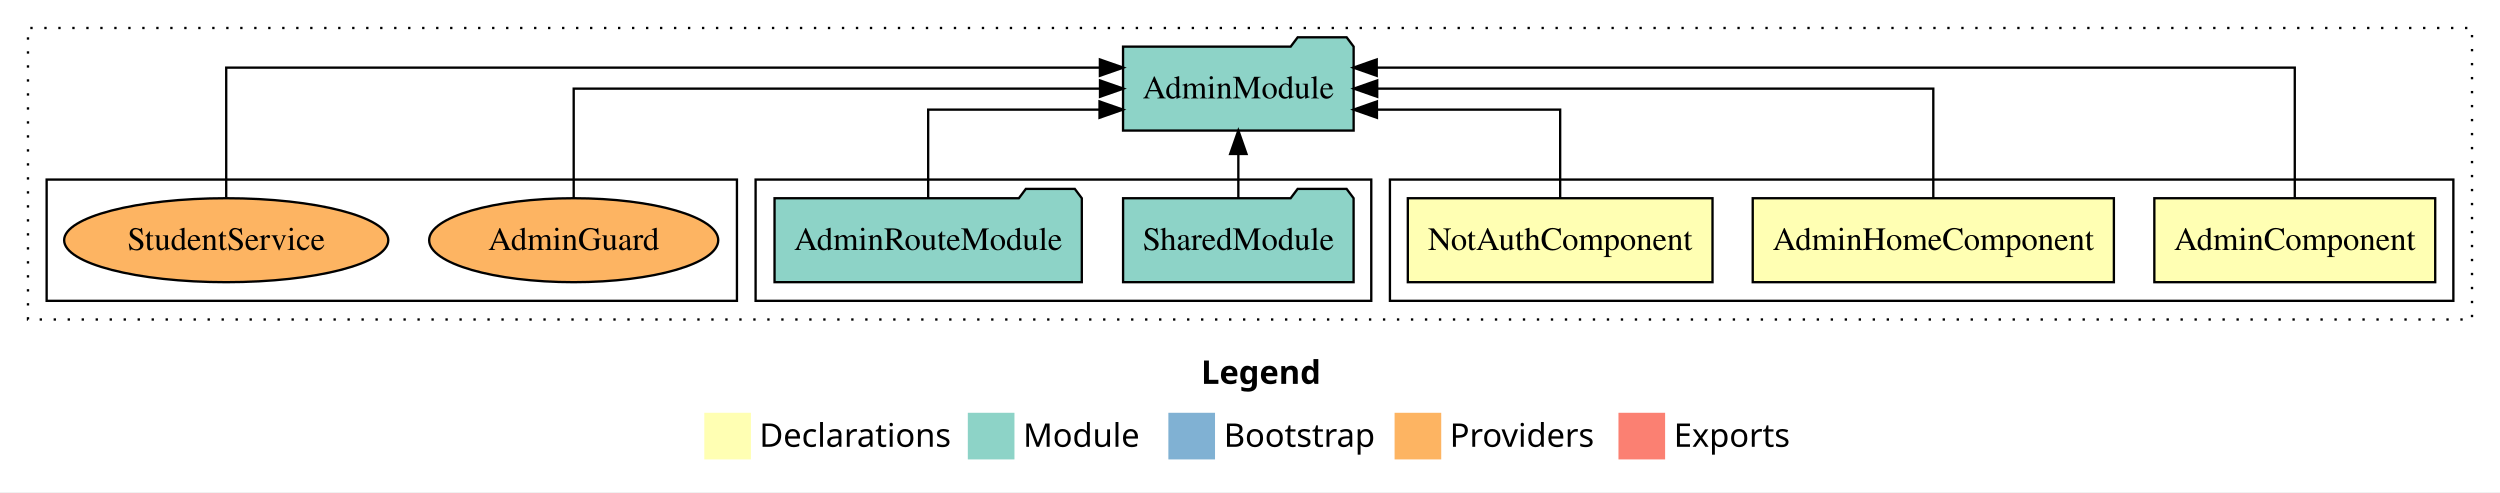
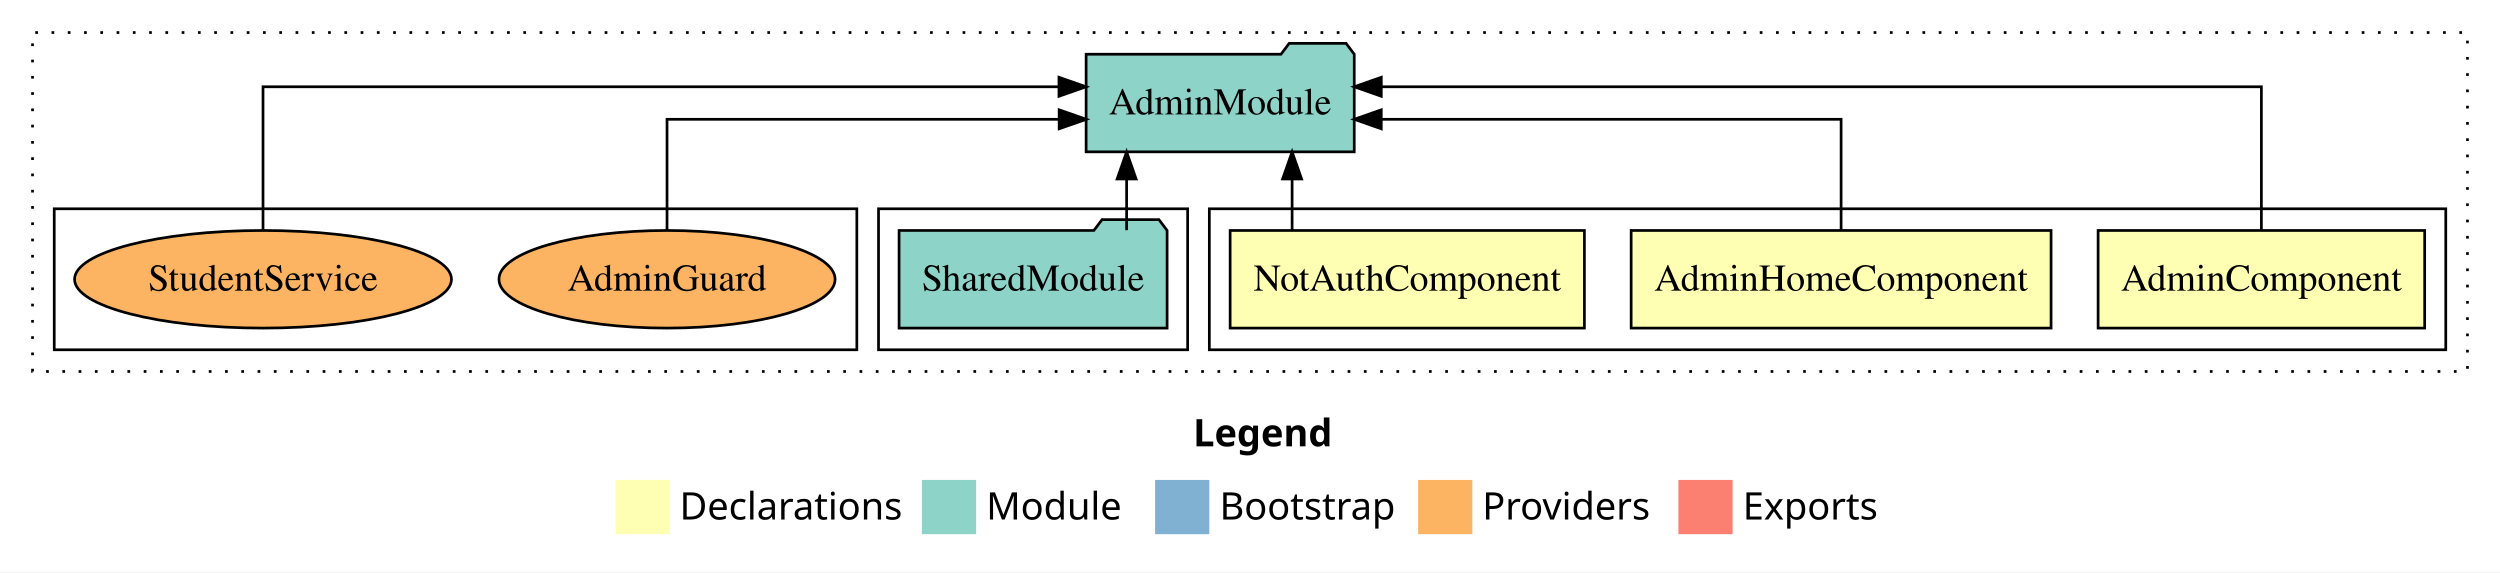
- <svg xmlns="http://www.w3.org/2000/svg" width="1072pt" height="211pt" viewBox="0.00 0.00 1072.00 211.00">
+ <svg xmlns="http://www.w3.org/2000/svg" width="922pt" height="211pt" viewBox="0.00 0.00 922.00 211.00">
  <g id="graph0" class="graph" transform="scale(1 1) rotate(0) translate(4 207)">
-     <polygon fill="#ffffff" stroke="transparent" points="-4,4 -4,-207 1068,-207 1068,4 -4,4" />
-     <text text-anchor="start" x="511.009" y="-42.4" font-family="sans-serif" font-weight="bold" font-size="14.00" fill="#000000">Legend</text>
-     <polygon fill="#ffffb3" stroke="transparent" points="298,-10 298,-30 318,-30 318,-10 298,-10" />
-     <text text-anchor="start" x="321.629" y="-15.4" font-family="sans-serif" font-size="14.00" fill="#000000">  Declarations</text>
-     <polygon fill="#8dd3c7" stroke="transparent" points="411,-10 411,-30 431,-30 431,-10 411,-10" />
-     <text text-anchor="start" x="434.725" y="-15.4" font-family="sans-serif" font-size="14.00" fill="#000000">  Module</text>
-     <polygon fill="#80b1d3" stroke="transparent" points="497,-10 497,-30 517,-30 517,-10 497,-10" />
-     <text text-anchor="start" x="520.781" y="-15.4" font-family="sans-serif" font-size="14.00" fill="#000000">  Bootstrap</text>
-     <polygon fill="#fdb462" stroke="transparent" points="594,-10 594,-30 614,-30 614,-10 594,-10" />
-     <text text-anchor="start" x="617.673" y="-15.4" font-family="sans-serif" font-size="14.00" fill="#000000">  Providers</text>
-     <polygon fill="#fb8072" stroke="transparent" points="690,-10 690,-30 710,-30 710,-10 690,-10" />
-     <text text-anchor="start" x="713.726" y="-15.4" font-family="sans-serif" font-size="14.00" fill="#000000">  Exports</text>
+     <polygon fill="#ffffff" stroke="transparent" points="-4,4 -4,-207 918,-207 918,4 -4,4" />
+     <text text-anchor="start" x="436.009" y="-42.4" font-family="sans-serif" font-weight="bold" font-size="14.00" fill="#000000">Legend</text>
+     <polygon fill="#ffffb3" stroke="transparent" points="223,-10 223,-30 243,-30 243,-10 223,-10" />
+     <text text-anchor="start" x="246.629" y="-15.4" font-family="sans-serif" font-size="14.00" fill="#000000">  Declarations</text>
+     <polygon fill="#8dd3c7" stroke="transparent" points="336,-10 336,-30 356,-30 356,-10 336,-10" />
+     <text text-anchor="start" x="359.725" y="-15.4" font-family="sans-serif" font-size="14.00" fill="#000000">  Module</text>
+     <polygon fill="#80b1d3" stroke="transparent" points="422,-10 422,-30 442,-30 442,-10 422,-10" />
+     <text text-anchor="start" x="445.781" y="-15.4" font-family="sans-serif" font-size="14.00" fill="#000000">  Bootstrap</text>
+     <polygon fill="#fdb462" stroke="transparent" points="519,-10 519,-30 539,-30 539,-10 519,-10" />
+     <text text-anchor="start" x="542.673" y="-15.4" font-family="sans-serif" font-size="14.00" fill="#000000">  Providers</text>
+     <polygon fill="#fb8072" stroke="transparent" points="615,-10 615,-30 635,-30 635,-10 615,-10" />
+     <text text-anchor="start" x="638.726" y="-15.4" font-family="sans-serif" font-size="14.00" fill="#000000">  Exports</text>
    <g id="clust1" class="cluster">
-       <polygon fill="none" stroke="#000000" stroke-dasharray="1,5" points="8,-70 8,-195 1056,-195 1056,-70 8,-70" />
+       <polygon fill="none" stroke="#000000" stroke-dasharray="1,5" points="8,-70 8,-195 906,-195 906,-70 8,-70" />
    </g>
    <g id="clust2" class="cluster">
-       <polygon fill="none" stroke="#000000" points="592,-78 592,-130 1048,-130 1048,-78 592,-78" />
+       <polygon fill="none" stroke="#000000" points="442,-78 442,-130 898,-130 898,-78 442,-78" />
    </g>
    <g id="clust6" class="cluster">
-       <polygon fill="none" stroke="#000000" points="320,-78 320,-130 584,-130 584,-78 320,-78" />
+       <polygon fill="none" stroke="#000000" points="320,-78 320,-130 434,-130 434,-78 320,-78" />
    </g>
    <g id="clust9" class="cluster">
      <polygon fill="none" stroke="#000000" points="16,-78 16,-130 312,-130 312,-78 16,-78" />
    </g>
    <g id="node1" class="node">
-       <polygon fill="#ffffb3" stroke="#000000" points="1040.22,-122 919.78,-122 919.78,-86 1040.22,-86 1040.22,-122" />
-       <text text-anchor="middle" x="980" y="-99.8" font-family="Times,serif" font-size="14.00" fill="#000000">AdminComponent</text>
+       <polygon fill="#ffffb3" stroke="#000000" points="890.22,-122 769.78,-122 769.78,-86 890.22,-86 890.22,-122" />
+       <text text-anchor="middle" x="830" y="-99.8" font-family="Times,serif" font-size="14.00" fill="#000000">AdminComponent</text>
    </g>
    <g id="node4" class="node">
-       <polygon fill="#8dd3c7" stroke="#000000" points="576.439,-187 573.439,-191 552.439,-191 549.439,-187 477.561,-187 477.561,-151 576.439,-151 576.439,-187" />
-       <text text-anchor="middle" x="527" y="-164.8" font-family="Times,serif" font-size="14.00" fill="#000000">AdminModule</text>
+       <polygon fill="#8dd3c7" stroke="#000000" points="495.439,-187 492.439,-191 471.439,-191 468.439,-187 396.561,-187 396.561,-151 495.439,-151 495.439,-187" />
+       <text text-anchor="middle" x="446" y="-164.8" font-family="Times,serif" font-size="14.00" fill="#000000">AdminModule</text>
    </g>
    <g id="edge1" class="edge">
-       <path fill="none" stroke="#000000" d="M980,-122.292C980,-144.206 980,-178 980,-178 980,-178 586.341,-178 586.341,-178" />
-       <polygon fill="#000000" stroke="#000000" points="586.341,-174.5 576.341,-178 586.341,-181.5 586.341,-174.5" />
+       <path fill="none" stroke="#000000" d="M830,-122.284C830,-143.321 830,-175 830,-175 830,-175 505.415,-175 505.415,-175" />
+       <polygon fill="#000000" stroke="#000000" points="505.415,-171.5 495.415,-175 505.415,-178.5 505.415,-171.5" />
    </g>
    <g id="node2" class="node">
-       <polygon fill="#ffffb3" stroke="#000000" points="902.433,-122 747.567,-122 747.567,-86 902.433,-86 902.433,-122" />
-       <text text-anchor="middle" x="825" y="-99.8" font-family="Times,serif" font-size="14.00" fill="#000000">AdminHomeComponent</text>
+       <polygon fill="#ffffb3" stroke="#000000" points="752.433,-122 597.567,-122 597.567,-86 752.433,-86 752.433,-122" />
+       <text text-anchor="middle" x="675" y="-99.8" font-family="Times,serif" font-size="14.00" fill="#000000">AdminHomeComponent</text>
    </g>
    <g id="edge2" class="edge">
-       <path fill="none" stroke="#000000" d="M825,-122.106C825,-141.339 825,-169 825,-169 825,-169 586.543,-169 586.543,-169" />
-       <polygon fill="#000000" stroke="#000000" points="586.543,-165.5 576.543,-169 586.543,-172.5 586.543,-165.5" />
+       <path fill="none" stroke="#000000" d="M675,-122.022C675,-139.373 675,-163 675,-163 675,-163 505.408,-163 505.408,-163" />
+       <polygon fill="#000000" stroke="#000000" points="505.408,-159.5 495.408,-163 505.408,-166.5 505.408,-159.5" />
    </g>
    <g id="node3" class="node">
-       <polygon fill="#ffffb3" stroke="#000000" points="730.327,-122 599.673,-122 599.673,-86 730.327,-86 730.327,-122" />
-       <text text-anchor="middle" x="665" y="-99.8" font-family="Times,serif" font-size="14.00" fill="#000000">NotAuthComponent</text>
+       <polygon fill="#ffffb3" stroke="#000000" points="580.327,-122 449.673,-122 449.673,-86 580.327,-86 580.327,-122" />
+       <text text-anchor="middle" x="515" y="-99.8" font-family="Times,serif" font-size="14.00" fill="#000000">NotAuthComponent</text>
    </g>
    <g id="edge3" class="edge">
-       <path fill="none" stroke="#000000" d="M665,-122.027C665,-138.398 665,-160 665,-160 665,-160 586.431,-160 586.431,-160" />
-       <polygon fill="#000000" stroke="#000000" points="586.431,-156.5 576.431,-160 586.431,-163.5 586.431,-156.5" />
+       <path fill="none" stroke="#000000" d="M472.528,-122.106C472.528,-122.106 472.528,-140.991 472.528,-140.991" />
+       <polygon fill="#000000" stroke="#000000" points="469.028,-140.991 472.528,-150.991 476.028,-140.991 469.028,-140.991" />
    </g>
    <g id="node5" class="node">
-       <polygon fill="#8dd3c7" stroke="#000000" points="576.423,-122 573.423,-126 552.423,-126 549.423,-122 477.577,-122 477.577,-86 576.423,-86 576.423,-122" />
-       <text text-anchor="middle" x="527" y="-99.8" font-family="Times,serif" font-size="14.00" fill="#000000">SharedModule</text>
+       <polygon fill="#8dd3c7" stroke="#000000" points="426.423,-122 423.423,-126 402.423,-126 399.423,-122 327.577,-122 327.577,-86 426.423,-86 426.423,-122" />
+       <text text-anchor="middle" x="377" y="-99.8" font-family="Times,serif" font-size="14.00" fill="#000000">SharedModule</text>
    </g>
    <g id="edge4" class="edge">
-       <path fill="none" stroke="#000000" d="M527,-122.106C527,-122.106 527,-140.991 527,-140.991" />
-       <polygon fill="#000000" stroke="#000000" points="523.5,-140.991 527,-150.991 530.5,-140.991 523.5,-140.991" />
+       <path fill="none" stroke="#000000" d="M411.496,-122.106C411.496,-122.106 411.496,-140.991 411.496,-140.991" />
+       <polygon fill="#000000" stroke="#000000" points="407.996,-140.991 411.496,-150.991 414.996,-140.991 407.996,-140.991" />
    </g>
    <g id="node6" class="node">
-       <polygon fill="#8dd3c7" stroke="#000000" points="459.88,-122 456.88,-126 435.88,-126 432.88,-122 328.12,-122 328.12,-86 459.88,-86 459.88,-122" />
-       <text text-anchor="middle" x="394" y="-99.8" font-family="Times,serif" font-size="14.00" fill="#000000">AdminRouteModule</text>
-     </g>
-     <g id="edge5" class="edge">
-       <path fill="none" stroke="#000000" d="M394,-122.027C394,-138.398 394,-160 394,-160 394,-160 467.476,-160 467.476,-160" />
-       <polygon fill="#000000" stroke="#000000" points="467.476,-163.5 477.476,-160 467.476,-156.5 467.476,-163.5" />
-     </g>
-     <g id="node7" class="node">
      <ellipse fill="#fdb462" stroke="#000000" cx="242" cy="-104" rx="61.981" ry="18" />
      <text text-anchor="middle" x="242" y="-99.8" font-family="Times,serif" font-size="14.00" fill="#000000">AdminGuard</text>
    </g>
-     <g id="edge6" class="edge">
-       <path fill="none" stroke="#000000" d="M242,-122.106C242,-141.339 242,-169 242,-169 242,-169 467.682,-169 467.682,-169" />
-       <polygon fill="#000000" stroke="#000000" points="467.682,-172.5 477.682,-169 467.682,-165.5 467.682,-172.5" />
+     <g id="edge5" class="edge">
+       <path fill="none" stroke="#000000" d="M242,-122.022C242,-139.373 242,-163 242,-163 242,-163 386.617,-163 386.617,-163" />
+       <polygon fill="#000000" stroke="#000000" points="386.617,-166.5 396.617,-163 386.617,-159.5 386.617,-166.5" />
    </g>
-     <g id="node8" class="node">
+     <g id="node7" class="node">
      <ellipse fill="#fdb462" stroke="#000000" cx="93" cy="-104" rx="69.499" ry="18" />
      <text text-anchor="middle" x="93" y="-99.8" font-family="Times,serif" font-size="14.00" fill="#000000">StudentService</text>
    </g>
-     <g id="edge7" class="edge">
-       <path fill="none" stroke="#000000" d="M93,-122.292C93,-144.206 93,-178 93,-178 93,-178 467.637,-178 467.637,-178" />
-       <polygon fill="#000000" stroke="#000000" points="467.637,-181.5 477.637,-178 467.637,-174.5 467.637,-181.5" />
+     <g id="edge6" class="edge">
+       <path fill="none" stroke="#000000" d="M93,-122.284C93,-143.321 93,-175 93,-175 93,-175 386.545,-175 386.545,-175" />
+       <polygon fill="#000000" stroke="#000000" points="386.545,-178.5 396.545,-175 386.545,-171.5 386.545,-178.5" />
    </g>
  </g>
</svg>
